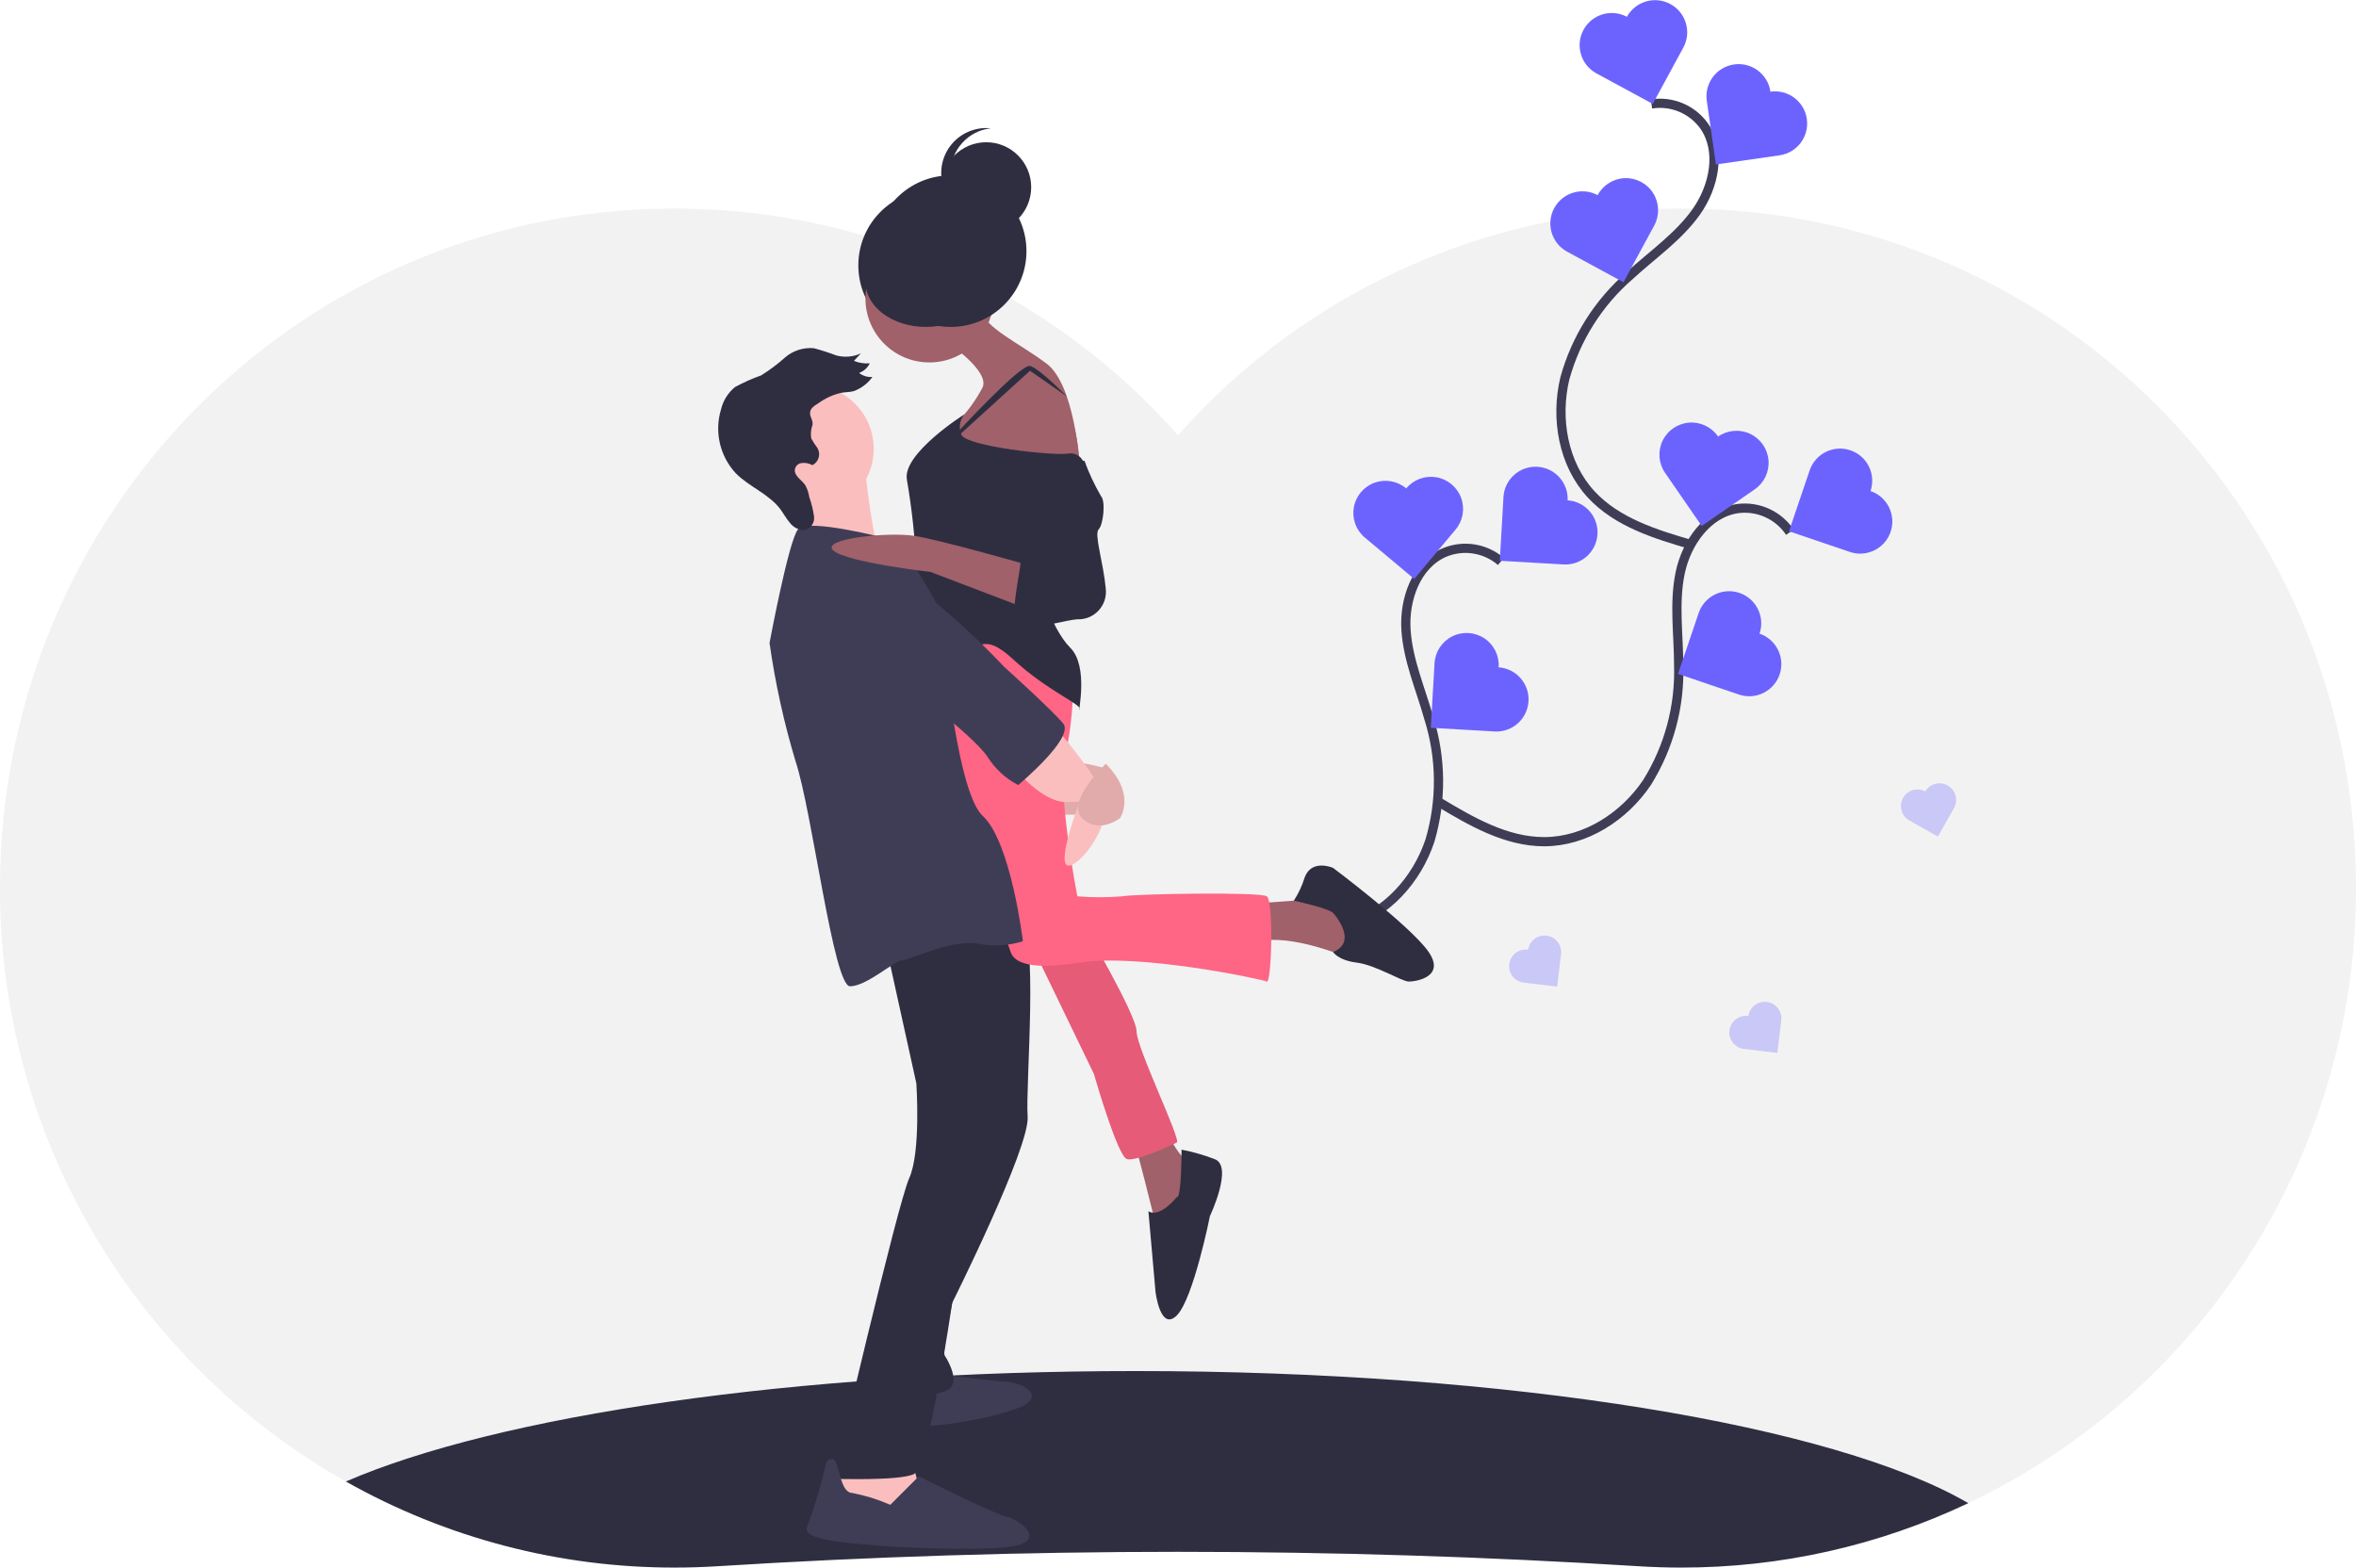
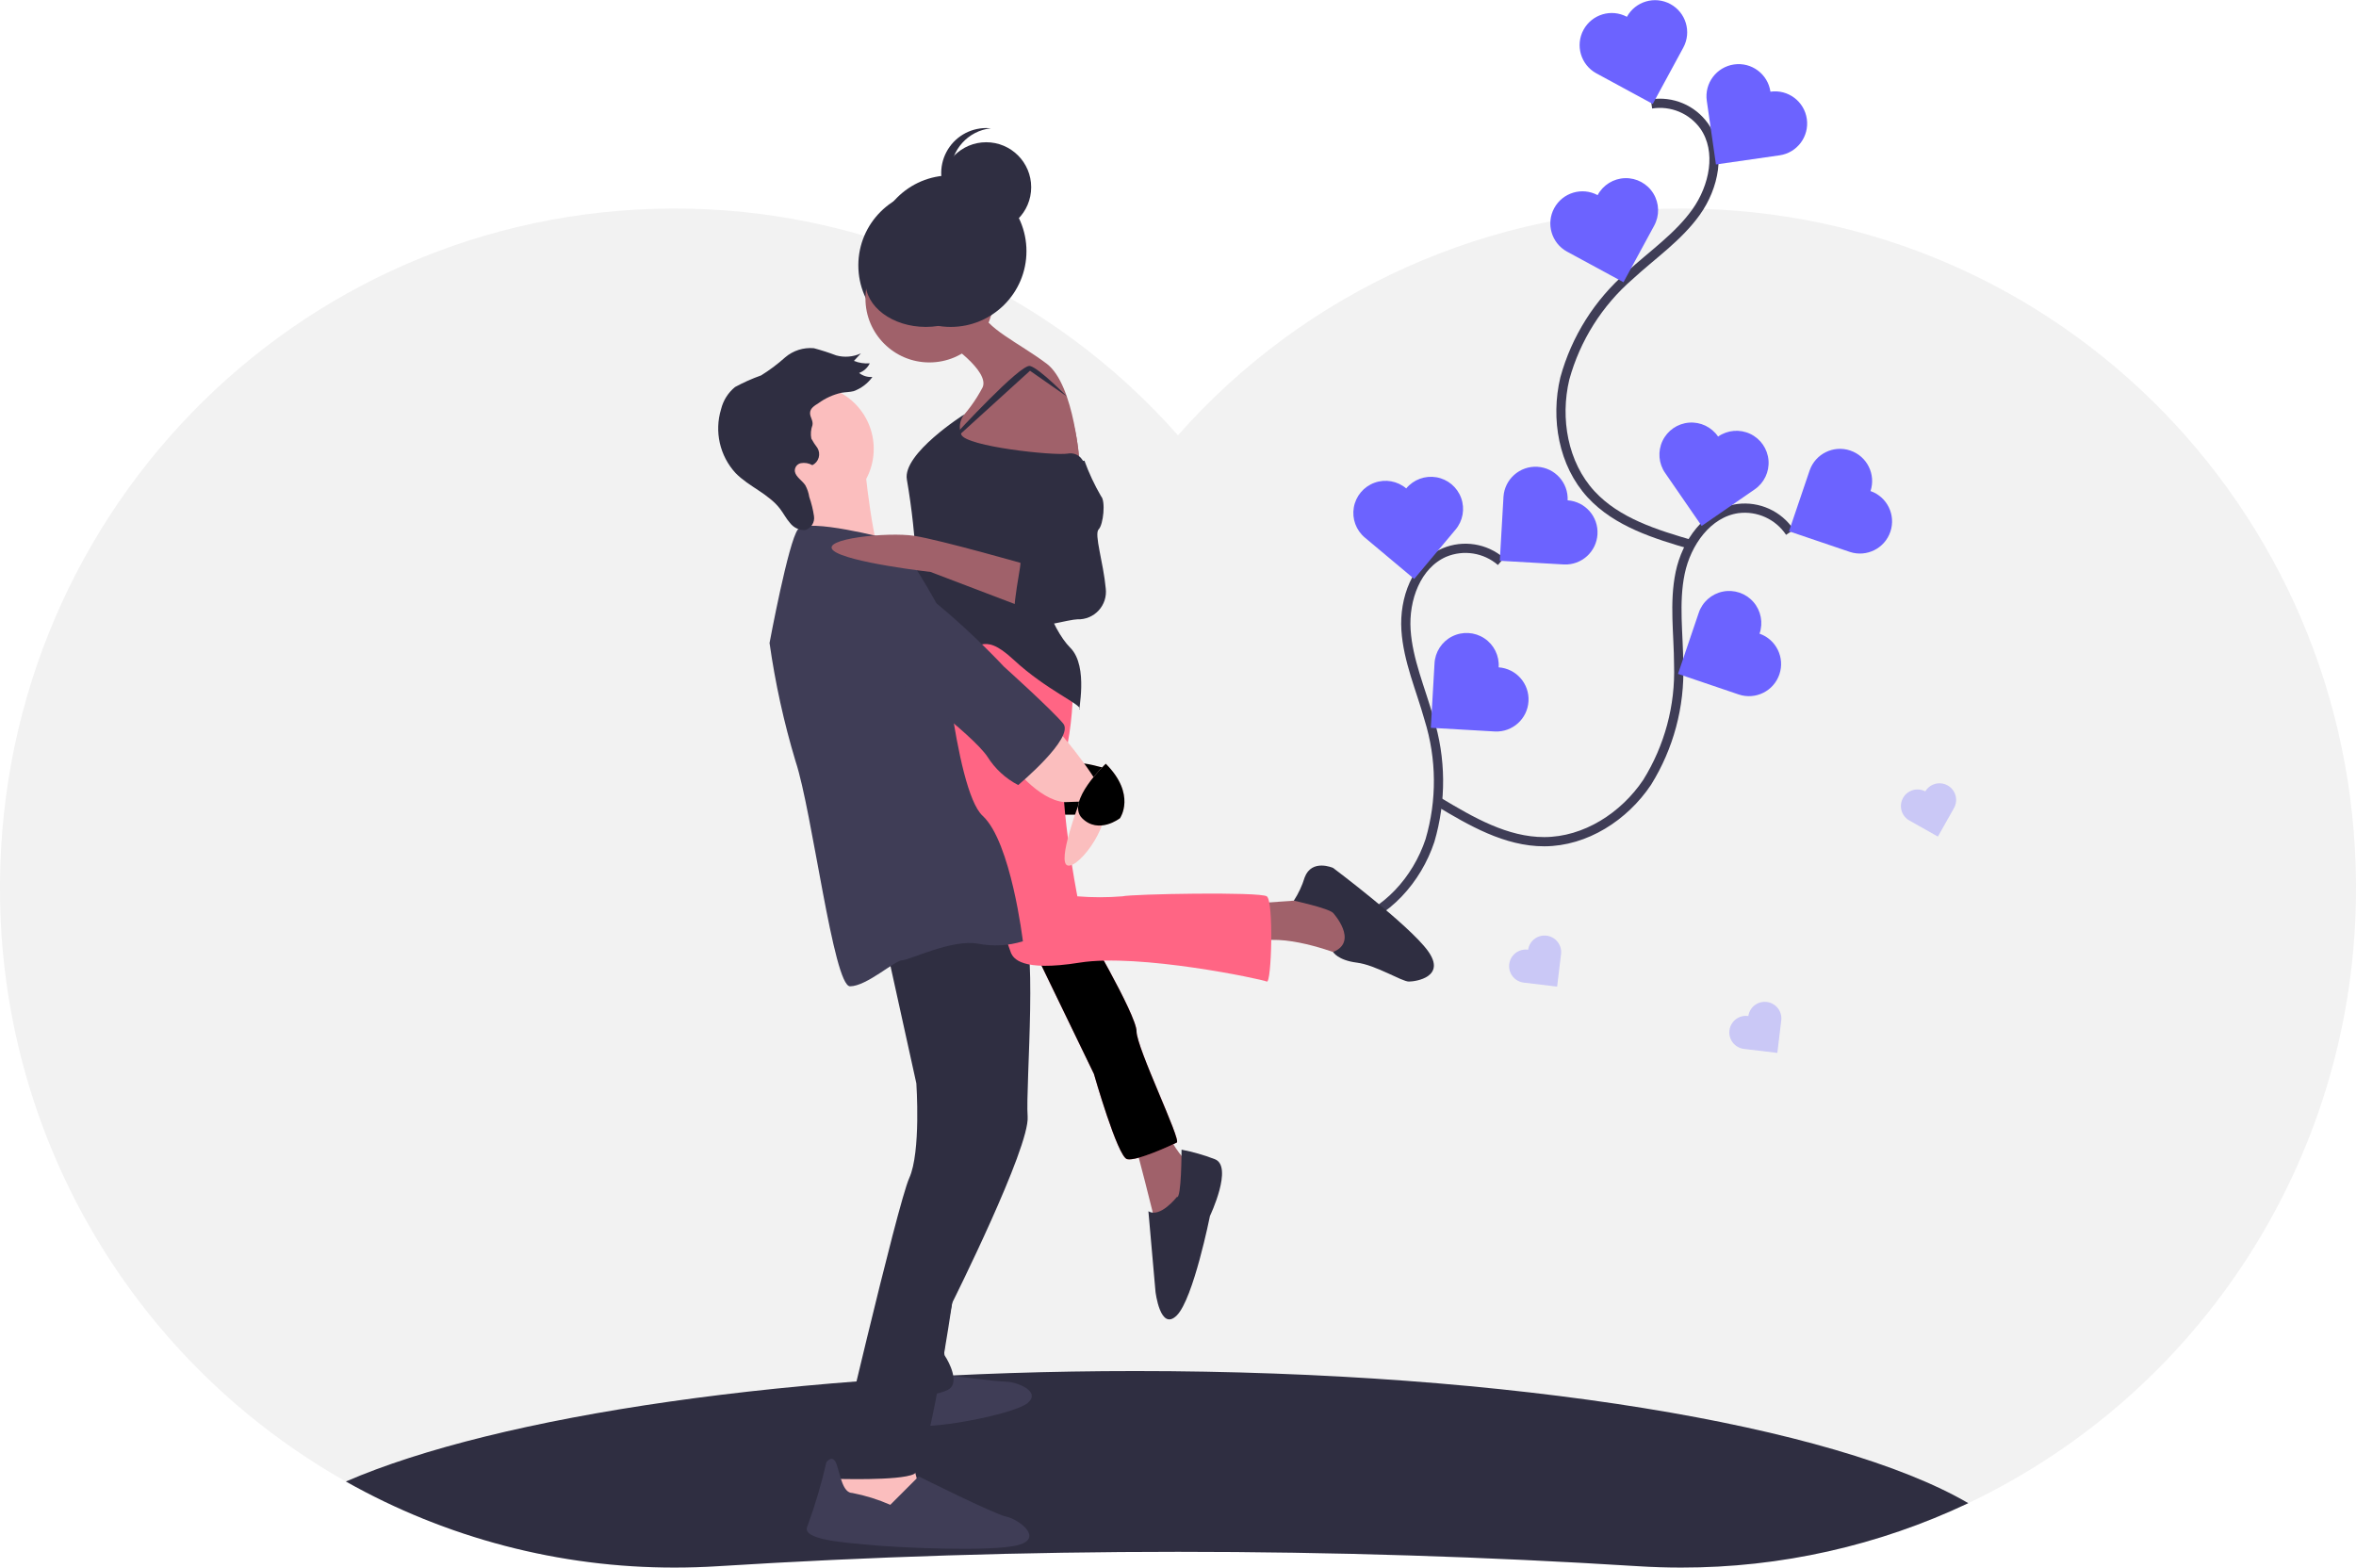
- <svg xmlns="http://www.w3.org/2000/svg" width="255.465" height="169.989" viewBox="0 0 255.465 169.989">
+ <svg xmlns="http://www.w3.org/2000/svg" width="255.465" height="169.989">
  <defs>
-     <style>.a{fill:#f2f2f2;}.b{fill:#2f2e41;}.c{fill:rgba(0,0,0,0);stroke:#3f3d56;stroke-miterlimit:10;}.d{fill:#6c63ff;}.e{fill:#fbbebe;}.f{opacity:0.1;}.g{fill:#3f3d56;}.h{fill:#a0616a;}.i{fill:#ff6584;}.j{opacity:0.3;}</style>
+     <style>
+       .cib{fill:#2f2e41}.cic{fill:transparent;stroke:#3f3d56;stroke-miterlimit:10}.cid{fill:#6c63ff}.cie{fill:#fbbebe}.ci{opacity:.1}.cig{fill:#3f3d56}.cih{fill:#a0616a}.cii{fill:#ff6584}.cij{opacity:.3}
+     </style>
  </defs>
-   <g transform="translate(0 0)">
-     <path class="a" d="M357.953,282.212a73.723,73.723,0,0,1-42.027,65.217,72.442,72.442,0,0,1-31.131,6.984q-2.322,0-4.611-.144a798.565,798.565,0,0,0-99.9,0q-2.288.143-4.611.144a72.418,72.418,0,0,1-35.668-9.333,73.741,73.741,0,0,1-37.491-62.868c-.811-41.255,31.845-74.984,72.817-75.174a72.762,72.762,0,0,1,54.9,24.589,72.762,72.762,0,0,1,54.9-24.589C326.108,207.228,358.764,240.957,357.953,282.212Z" transform="translate(-102.502 -184.423)" />
-     <path class="b" d="M424.5,712.367a72.441,72.441,0,0,1-31.131,6.984q-2.322,0-4.611-.144a798.56,798.56,0,0,0-99.9,0q-2.288.143-4.611.144a72.418,72.418,0,0,1-35.668-9.333c16.465-7.133,48.626-11.977,85.606-11.977C375.1,698.04,410.109,703.968,424.5,712.367Z" transform="translate(-211.075 -549.361)" />
-     <path class="c" d="M652.542,351.98a5.9,5.9,0,0,0-6.13-.971c-3.05,1.33-4.378,5.066-4.164,8.386s1.6,6.435,2.493,9.639a22.743,22.743,0,0,1,.105,13.208c-1.41,4.24-4.729,7.977-9.034,9.176-4,1.113-8.234,0-12.23-1.115" transform="translate(-489.794 -291.09)" />
-     <path class="d" d="M743.255,319.613a3.484,3.484,0,0,0-6.956-.4l-.4,6.956,6.956.4a3.484,3.484,0,0,0,.4-6.956Z" transform="translate(-573.273 -265.357)" />
-     <path class="d" d="M714.123,390.156a3.484,3.484,0,1,0-6.956-.4l-.4,6.956,6.956.4a3.484,3.484,0,0,0,.4-6.956Z" transform="translate(-551.621 -317.788)" />
-     <path class="d" d="M679.821,321.645a3.484,3.484,0,1,0-4.475,5.341l5.341,4.475,4.475-5.341a3.484,3.484,0,1,0-5.341-4.475Z" transform="translate(-527.342 -268.68)" />
-     <path class="c" d="M748.067,336.192a5.9,5.9,0,0,0-5.65-2.569c-3.294.47-5.569,3.717-6.248,6.974s-.175,6.627-.165,9.954a22.743,22.743,0,0,1-3.417,12.759c-2.489,3.711-6.683,6.429-11.152,6.438-4.148.008-7.936-2.2-11.491-4.333" transform="translate(-553.984 -278.473)" />
-     <path class="d" d="M866.881,313.037a3.484,3.484,0,0,0-6.6-2.24l-2.24,6.6,6.6,2.24a3.484,3.484,0,0,0,2.24-6.6Z" transform="translate(-664.058 -259.785)" />
-     <path class="d" d="M820.011,373.271a3.484,3.484,0,1,0-6.6-2.24l-2.24,6.6,6.6,2.24a3.484,3.484,0,0,0,2.24-6.6Z" transform="translate(-629.222 -304.554)" />
-     <path class="d" d="M809.708,299a3.484,3.484,0,1,0-5.736,3.956l3.956,5.736,5.736-3.956A3.484,3.484,0,1,0,809.708,299Z" transform="translate(-623.412 -251.658)" />
-     <path class="c" d="M771.544,162.656a5.9,5.9,0,0,1,5.722,2.4c1.892,2.737,1.054,6.612-.876,9.322s-4.746,4.629-7.194,6.881a22.743,22.743,0,0,0-7.045,11.173c-1.034,4.347-.18,9.272,2.849,12.558,2.811,3.05,7,4.333,10.984,5.492" transform="translate(-592.475 -151.384)" />
-     <path class="d" d="M774.7,120.783a3.484,3.484,0,0,1,6.125,3.322l-3.322,6.125-6.125-3.322a3.484,3.484,0,0,1,3.322-6.125Z" transform="translate(-598.292 -118.96)" />
-     <path class="d" d="M762.324,196.094a3.484,3.484,0,1,1,6.125,3.322l-3.322,6.125L759,202.219a3.484,3.484,0,0,1,3.322-6.125Z" transform="translate(-589.09 -174.935)" />
-     <path class="d" d="M830.129,149.036a3.484,3.484,0,0,1,.992,6.9l-6.9.992-.992-6.9a3.484,3.484,0,0,1,6.9-.992Z" transform="translate(-638.158 -139.093)" />
-     <rect class="e" width="6.419" height="3.338" transform="translate(113.098 85.005)" />
-     <rect class="f" width="6.419" height="3.338" transform="translate(113.098 85.005)" />
-     <circle class="b" cx="8.216" cy="8.216" r="8.216" transform="translate(93.071 20.56)" />
-     <path class="e" d="M560.365,441.9s-2.568-.77-3.081-.514,1.8,2.311,1.8,2.311Z" transform="translate(-440.464 -358.566)" />
-     <path class="f" d="M560.365,441.9s-2.568-.77-3.081-.514,1.8,2.311,1.8,2.311Z" transform="translate(-440.464 -358.566)" />
-     <path class="g" d="M484.357,699.54s5.905.77,6.932.77,3.851,1.027,2.311,2.311-11.3,3.081-12.581,2.311-3.081-3.081-1.8-3.338A41.508,41.508,0,0,0,484.357,699.54Z" transform="translate(-382.171 -550.476)" />
-     <path class="e" d="M351.052,613.864,349,617.458l2.568,1.284,4.878,1.027,2.568-3.338-1.027-3.851Z" transform="translate(-259.393 -455.3)" />
-     <path class="b" d="M490.946,633.54s-3.338,14.121-2.824,14.892,1.54,2.824.513,3.594-5.135,1.027-5.135,1.027l1.284-7.446,1.8-8.986Z" transform="translate(-385.679 -501.422)" />
-     <path class="b" d="M460.148,508.636l3.338,15.148s.513,7.446-.77,10.27-8.216,32.607-8.216,32.607,7.189.257,8.73-.513,4.139-18.554,4.139-18.554,8.442-16.877,8.185-20.215,1.276-20.293-.9-21.572S460.148,508.636,460.148,508.636Z" transform="translate(-364.125 -406.301)" />
-     <path class="g" d="M452.261,740.109l3.081-3.081s8.216,4.108,9.5,4.365,4.108,2.311,1.284,3.081-13.351.257-15.919,0-7.7-.513-6.932-2.054a56.179,56.179,0,0,0,2.054-6.932s.71-.981,1.125.28.672,3.058,1.7,3.058A19.629,19.629,0,0,1,452.261,740.109Z" transform="translate(-355.723 -576.924)" />
-     <path class="h" d="M629.27,499.053l7.189-.514,4.878,2.568-.514,3.081-2.054.514s-5.649-2.311-8.986-1.541S629.27,499.053,629.27,499.053Z" transform="translate(-493.193 -401.083)" />
-     <path class="b" d="M653.175,489.675s2.824,3.089,0,4.24c0,0,.513.895,2.568,1.151s4.878,2.054,5.648,2.054,4.108-.513,2.054-3.338-10.27-8.986-10.27-8.986-2.311-1.027-3.081,1.027a9.985,9.985,0,0,1-1.177,2.523S652.661,489.161,653.175,489.675Z" transform="translate(-508.625 -390.677)" />
-     <path class="h" d="M581.5,597.088s2.311,8.73,2.311,9.243,3.081-2.054,3.081-2.054l.514-4.622s-2.054-2.054-2.054-3.338S581.5,597.088,581.5,597.088Z" transform="translate(-458.517 -473.443)" />
-     <path class="b" d="M590.581,609.675s-1.8,2.311-3.081,1.54l.77,8.729s.513,4.365,2.311,2.568,3.594-10.784,3.594-10.784,2.568-5.392.513-6.162a21.381,21.381,0,0,0-3.594-1.027S591.094,609.932,590.581,609.675Z" transform="translate(-462.977 -479.867)" />
-     <path class="i" d="M534.5,509.054l7.7,15.919s2.568,8.986,3.594,9.243,4.878-1.541,5.392-1.8-4.365-10.27-4.365-12.067-5.905-11.81-5.905-11.81Z" transform="translate(-423.585 -408.516)" />
-     <path class="f" d="M534.5,509.054l7.7,15.919s2.568,8.986,3.594,9.243,4.878-1.541,5.392-1.8-4.365-10.27-4.365-12.067-5.905-11.81-5.905-11.81Z" transform="translate(-423.585 -408.516)" />
-     <path class="i" d="M512.391,389.162a34.494,34.494,0,0,1-.77,8.986c-1.027,3.595,1.284,15.405,1.284,15.405a30.173,30.173,0,0,0,4.878,0c1.027-.257,14.892-.513,15.662,0s.513,9.5,0,9.243-13.865-3.081-20.283-2.054-7.189-.513-7.446-1.027-4.622-14.378-4.622-14.378l-1.54-6.676-2.054-7.189,1.284-6.932Z" transform="translate(-396.084 -316.353)" />
-     <circle class="h" cx="6.932" cy="6.932" r="6.932" transform="translate(93.842 25.439)" />
-     <circle class="e" cx="6.932" cy="6.932" r="6.932" transform="translate(80.876 41.742)" />
-     <path class="h" d="M502.5,251.833s4.621,3.081,3.851,4.878a15.771,15.771,0,0,1-2.824,3.851l-.257,2.824,3.851,1.284,9.757.514s-.513-8.73-3.594-11.04-6.676-3.851-7.189-5.905S502.5,251.833,502.5,251.833Z" transform="translate(-399.801 -214.712)" />
-     <path class="h" d="M530.328,282a4.016,4.016,0,0,0-7.387.665,3.1,3.1,0,0,0,.3,2.5c1.8,3.081,3.081,5.392,3.081,5.392l5.648-.514S532.079,285.27,530.328,282Z" transform="translate(-414.89 -238.547)" />
-     <path class="b" d="M491.655,293.954s-6.749,4.258-6.235,7.083a75.587,75.587,0,0,1,1.027,9.5c0,1.8,1.8,7.446,4.365,8.473s2.568-1.8,6.162,1.54,7.446,4.878,7.189,5.392,1.027-4.621-1.027-6.676-4.365-7.959-2.311-10.527,3.851-9.243,3.851-9.243a1.53,1.53,0,0,0-1.8-1.284c-1.541.257-11.04-.77-11.554-2.054A2.168,2.168,0,0,1,491.655,293.954Z" transform="translate(-387.085 -249.024)" />
-     <path class="b" d="M506.055,280.94s7.047-7.675,8.073-7.419,3.985,3.3,3.985,3.3l-3.985-2.782-8.073,7.338Z" transform="translate(-402.443 -233.834)" />
-     <path class="e" d="M445.2,313.54s.964,10.384,2.279,11.354-9.982.713-9.982.713,2.568-7.959,1.027-8.986S445.2,313.54,445.2,313.54Z" transform="translate(-351.489 -263.582)" />
-     <path class="g" d="M440.338,342.443s-8.73-2.311-9.757-1.027S427.5,353.74,427.5,353.74a86.606,86.606,0,0,0,2.824,12.838c1.8,5.392,4.108,24.391,5.905,24.391s4.878-2.824,5.648-2.824,5.392-2.311,8.216-1.8a10,10,0,0,0,4.878-.257s-1.284-10.784-4.365-13.608-4.622-22.337-4.622-22.337S441.621,341.93,440.338,342.443Z" transform="translate(-344.057 -284.012)" />
-     <path class="e" d="M529.5,430.391s2.919,3.962,5.824,4.164l1.621-.056s-2.568,6.676-1.284,6.932,5.135-4.878,3.851-7.7-5.135-7.189-5.135-7.189Z" transform="translate(-419.868 -347.569)" />
-     <path class="e" d="M560.811,441.54s-4.365,4.108-2.568,5.905,4.108,0,4.108,0S564.149,444.878,560.811,441.54Z" transform="translate(-440.909 -358.718)" />
-     <path class="f" d="M560.811,441.54s-4.365,4.108-2.568,5.905,4.108,0,4.108,0S564.149,444.878,560.811,441.54Z" transform="translate(-440.909 -358.718)" />
-     <circle class="b" cx="8.216" cy="8.216" r="8.216" transform="translate(94.869 19.02)" />
-     <circle class="b" cx="4.878" cy="4.878" r="4.878" transform="translate(102.058 15.425)" />
-     <path class="b" d="M501.018,177.918a4.878,4.878,0,0,1,4.364-4.851,4.933,4.933,0,0,0-.513-.027,4.878,4.878,0,1,0,.513,9.729,4.878,4.878,0,0,1-4.365-4.851Z" transform="translate(-397.934 -159.155)" />
-     <ellipse class="b" cx="6.547" cy="4.878" rx="6.547" ry="4.878" transform="translate(93.842 25.695)" />
-     <path class="b" d="M416.072,274.284a2.7,2.7,0,0,0-.123,1.462,7.724,7.724,0,0,0,.656,1.007,1.319,1.319,0,0,1-.545,1.873,1.835,1.835,0,0,0-1.261-.213.821.821,0,0,0-.636.89c.09.593.781.973,1.133,1.5a3.885,3.885,0,0,1,.429,1.273,11.378,11.378,0,0,1,.512,2.072,1.357,1.357,0,0,1-.989,1.524,1.984,1.984,0,0,1-1.617-.784c-.418-.476-.7-1.039-1.083-1.54-1.244-1.627-3.37-2.385-4.81-3.861a7.148,7.148,0,0,1-1.576-6.927,4.466,4.466,0,0,1,1.515-2.407,19.746,19.746,0,0,1,2.826-1.26,18.538,18.538,0,0,0,2.6-1.95,4.213,4.213,0,0,1,3.122-1,24.987,24.987,0,0,1,2.425.783,3.924,3.924,0,0,0,2.674-.221l-.76.816a3.872,3.872,0,0,0,1.723.261,2.089,2.089,0,0,1-1.157,1.045,2.076,2.076,0,0,0,1.442.435,4.293,4.293,0,0,1-2.04,1.54c-.426.11-.89.1-1.33.177a6.751,6.751,0,0,0-2.491,1.133c-.4.255-.907.544-.9,1.073C415.808,273.432,416.164,273.792,416.072,274.284Z" transform="translate(-327.975 -228.183)" />
-     <path class="g" d="M455.625,355.459s-2.311,8.473,1.8,10.27S470,374.2,471.544,376.512a8.622,8.622,0,0,0,3.338,3.081s6.162-5.135,4.878-6.676-6.419-6.162-6.419-6.162S460.247,352.635,455.625,355.459Z" transform="translate(-364.479 -294.46)" />
-     <path class="h" d="M474.953,348.061s-9.433-2.7-12.29-3.146-10.3.321-8.763,1.605,10.527,2.311,10.527,2.311l10.784,4.108Z" transform="translate(-363.524 -286.806)" />
-     <path class="b" d="M532.288,314.31s.77,5.135.77,6.932,1.284,3.338.257,3.338-1.8-1.027-1.8,0-1.54,7.189,0,7.189,5.392-1.027,6.162-1.027a2.988,2.988,0,0,0,3.081-3.338c-.257-2.824-1.284-5.905-.77-6.419s.77-3.081.257-3.595a23.959,23.959,0,0,1-1.8-3.851Z" transform="translate(-420.859 -263.582)" />
-     <g class="j" transform="translate(163.684 101.405)">
-       <path class="d" d="M742.039,515.5a1.8,1.8,0,1,0-.429,3.573l3.573.429.429-3.573a1.8,1.8,0,0,0-3.573-.429Z" transform="translate(-740.025 -513.915)" />
-     </g>
-     <g class="j" transform="translate(206.079 84.903)">
-       <path class="d" d="M907.831,450.56a1.8,1.8,0,0,0-1.767,3.135l3.135,1.767,1.767-3.135a1.8,1.8,0,0,0-3.135-1.767Z" transform="translate(-905.148 -449.644)" />
-     </g>
-     <g class="j" transform="translate(187.562 108.594)">
-       <path class="d" d="M835.039,543.5a1.8,1.8,0,1,0-.429,3.573l3.573.429.429-3.573a1.8,1.8,0,0,0-3.573-.429Z" transform="translate(-833.025 -541.915)" />
-     </g>
+   <path fill="#f2f2f2" d="M255.451 97.789a73.723 73.723 0 0 1-42.027 65.217 72.442 72.442 0 0 1-31.131 6.984q-2.322 0-4.611-.144a798.565 798.565 0 0 0-99.9 0q-2.288.143-4.611.144a72.418 72.418 0 0 1-35.668-9.333A73.741 73.741 0 0 1 .012 97.789c-.811-41.255 31.845-74.984 72.817-75.174a72.762 72.762 0 0 1 54.9 24.589 72.762 72.762 0 0 1 54.9-24.589c40.977.19 73.633 33.919 72.822 75.174z" />
+   <path d="M213.425 163.006a72.441 72.441 0 0 1-31.131 6.984q-2.322 0-4.611-.144a798.56 798.56 0 0 0-99.9 0q-2.288.143-4.611.144a72.418 72.418 0 0 1-35.668-9.333c16.465-7.133 48.626-11.977 85.606-11.977 40.915-.001 75.924 5.927 90.315 14.326z" class="cib" />
+   <path d="M162.748 60.89a5.9 5.9 0 0 0-6.13-.971c-3.05 1.33-4.378 5.066-4.164 8.386s1.6 6.435 2.493 9.639a22.743 22.743 0 0 1 .105 13.208c-1.41 4.24-4.729 7.977-9.034 9.176-4 1.113-8.234 0-12.23-1.115" class="cic" />
+   <path d="M169.982 54.256a3.484 3.484 0 0 0-6.956-.4l-.4 6.956 6.956.4a3.484 3.484 0 0 0 .4-6.956zm-7.48 18.112a3.484 3.484 0 1 0-6.956-.4l-.4 6.956 6.956.4a3.484 3.484 0 0 0 .4-6.956zm-10.023-19.403a3.484 3.484 0 1 0-4.475 5.341l5.341 4.475 4.475-5.341a3.484 3.484 0 1 0-5.341-4.475z" class="cid" />
+   <path d="M194.083 57.719a5.9 5.9 0 0 0-5.65-2.569c-3.294.47-5.569 3.717-6.248 6.974s-.175 6.627-.165 9.954a22.743 22.743 0 0 1-3.417 12.759c-2.489 3.711-6.683 6.429-11.152 6.438-4.148.008-7.936-2.2-11.491-4.333" class="cic" />
+   <path d="M202.823 53.252a3.485 3.485 0 0 0-6.6-2.24l-2.24 6.6 6.6 2.24a3.485 3.485 0 0 0 2.24-6.6zm-12.034 15.465a3.485 3.485 0 1 0-6.6-2.24l-2.24 6.6 6.6 2.24a3.485 3.485 0 0 0 2.24-6.6zm-4.493-21.375a3.484 3.484 0 1 0-5.736 3.956l3.956 5.736 5.736-3.956a3.484 3.484 0 1 0-3.956-5.736z" class="cid" />
+   <path d="M179.069 11.272a5.9 5.9 0 0 1 5.722 2.4c1.892 2.737 1.054 6.612-.876 9.322s-4.746 4.629-7.194 6.881a22.743 22.743 0 0 0-7.045 11.173c-1.034 4.347-.18 9.272 2.849 12.558 2.811 3.05 7 4.333 10.984 5.492" class="cic" />
+   <path d="M176.408 1.823a3.484 3.484 0 0 1 6.125 3.322l-3.322 6.125-6.125-3.322a3.484 3.484 0 0 1 3.322-6.125zm-3.174 19.336a3.484 3.484 0 1 1 6.125 3.322l-3.322 6.125-6.127-3.322a3.484 3.484 0 0 1 3.322-6.125zm18.737-11.216a3.485 3.485 0 0 1 .992 6.9l-6.9.992-.992-6.9a3.485 3.485 0 0 1 6.9-.992z" class="cid" />
+   <path d="M113.098 85.005h6.419v3.338h-6.419z" class="cie" />
+   <path d="M113.098 85.005h6.419v3.338h-6.419z" class="cif" />
+   <circle cx="8.216" cy="8.216" r="8.216" class="cib" transform="translate(93.071 20.56)" />
+   <path d="M119.901 83.334s-2.568-.77-3.081-.514 1.8 2.311 1.8 2.311z" class="cie" />
+   <path d="M119.901 83.334s-2.568-.77-3.081-.514 1.8 2.311 1.8 2.311z" class="cif" />
+   <path d="M102.186 149.064s5.905.77 6.932.77 3.851 1.027 2.311 2.311-11.3 3.081-12.581 2.311-3.081-3.081-1.8-3.338a41.508 41.508 0 0 0 5.138-2.054z" class="cig" />
+   <path d="M91.659 158.564l-2.052 3.594 2.568 1.284 4.878 1.027 2.568-3.338-1.027-3.851z" class="cie" />
+   <path d="M105.267 132.118s-3.338 14.121-2.824 14.892 1.54 2.824.513 3.594-5.135 1.027-5.135 1.027l1.284-7.446 1.8-8.986z" class="cib" />
+   <path d="M96.023 102.335l3.338 15.148s.513 7.446-.77 10.27-8.216 32.607-8.216 32.607 7.189.257 8.73-.513 4.139-18.554 4.139-18.554 8.442-16.877 8.185-20.215 1.276-20.293-.9-21.572-14.506 2.829-14.506 2.829z" class="cib" />
+   <path d="M96.538 163.185l3.081-3.081s8.216 4.108 9.5 4.365 4.108 2.311 1.284 3.081-13.351.257-15.919 0-7.7-.513-6.932-2.054a56.179 56.179 0 0 0 2.054-6.932s.71-.981 1.125.28.672 3.058 1.7 3.058a19.629 19.629 0 0 1 4.107 1.283z" class="cig" />
+   <path d="M136.077 97.97l7.189-.514 4.878 2.568-.514 3.081-2.054.514s-5.649-2.311-8.986-1.541-.513-4.108-.513-4.108z" class="cih" />
+   <path d="M144.55 98.998s2.824 3.089 0 4.24c0 0 .513.895 2.568 1.151s4.878 2.054 5.648 2.054 4.108-.513 2.054-3.338-10.27-8.986-10.27-8.986-2.311-1.027-3.081 1.027a9.985 9.985 0 0 1-1.177 2.523s3.744.815 4.258 1.329z" class="cib" />
+   <path d="M122.983 123.645s2.311 8.73 2.311 9.243 3.081-2.054 3.081-2.054l.514-4.622s-2.054-2.054-2.054-3.338-3.852.771-3.852.771z" class="cih" />
+   <path d="M127.604 129.808s-1.8 2.311-3.081 1.54l.77 8.729s.513 4.365 2.311 2.568 3.594-10.784 3.594-10.784 2.568-5.392.513-6.162a21.381 21.381 0 0 0-3.594-1.027s0 5.393-.513 5.136z" class="cib" />
+   <path d="M110.915 100.538l7.7 15.919s2.568 8.986 3.594 9.243 4.878-1.541 5.392-1.8-4.365-10.27-4.365-12.067-5.905-11.81-5.905-11.81z" class="cii" />
+   <path d="M110.915 100.538l7.7 15.919s2.568 8.986 3.594 9.243 4.878-1.541 5.392-1.8-4.365-10.27-4.365-12.067-5.905-11.81-5.905-11.81z" class="cif" />
+   <path d="M116.307 72.809a34.494 34.494 0 0 1-.77 8.986c-1.027 3.595 1.284 15.405 1.284 15.405a30.173 30.173 0 0 0 4.878 0c1.027-.257 14.892-.513 15.662 0s.513 9.5 0 9.243-13.865-3.081-20.283-2.054-7.189-.513-7.446-1.027-4.622-14.378-4.622-14.378l-1.54-6.676-2.054-7.189 1.284-6.932z" class="cii" />
+   <circle cx="6.932" cy="6.932" r="6.932" class="cih" transform="translate(93.842 25.439)" />
+   <circle cx="6.932" cy="6.932" r="6.932" class="cie" transform="translate(80.876 41.742)" />
+   <path d="M102.699 37.121s4.621 3.081 3.851 4.878a15.771 15.771 0 0 1-2.824 3.851l-.257 2.824 3.851 1.284 9.757.514s-.513-8.73-3.594-11.04-6.676-3.851-7.189-5.905-3.595 3.594-3.595 3.594z" class="cih" />
+   <path d="M115.438 43.453a4.016 4.016 0 0 0-7.387.665 3.1 3.1 0 0 0 .3 2.5c1.8 3.081 3.081 5.392 3.081 5.392l5.648-.514s.109-4.773-1.642-8.043z" class="cih" />
+   <path d="M104.57 44.93s-6.749 4.258-6.235 7.083a75.587 75.587 0 0 1 1.027 9.5c0 1.8 1.8 7.446 4.365 8.473s2.568-1.8 6.162 1.54 7.446 4.878 7.189 5.392 1.027-4.621-1.027-6.676-4.365-7.959-2.311-10.527 3.851-9.243 3.851-9.243a1.53 1.53 0 0 0-1.8-1.284c-1.541.257-11.04-.77-11.554-2.054a2.168 2.168 0 0 1 .333-2.204z" class="cib" />
+   <path d="M103.612 47.106s7.047-7.675 8.073-7.419 3.985 3.3 3.985 3.3l-3.985-2.782-8.073 7.338z" class="cib" />
+   <path d="M93.711 49.958s.964 10.384 2.279 11.354-9.982.713-9.982.713 2.568-7.959 1.027-8.986 6.676-3.081 6.676-3.081z" class="cie" />
+   <path d="M96.281 58.431s-8.73-2.311-9.757-1.027-3.081 12.324-3.081 12.324a86.606 86.606 0 0 0 2.824 12.838c1.8 5.392 4.108 24.391 5.905 24.391s4.878-2.824 5.648-2.824 5.392-2.311 8.216-1.8a10 10 0 0 0 4.878-.257s-1.284-10.784-4.365-13.608-4.622-22.337-4.622-22.337-4.363-8.213-5.646-7.7z" class="cig" />
+   <path d="M109.632 82.822s2.919 3.962 5.824 4.164l1.621-.056s-2.568 6.676-1.284 6.932 5.135-4.878 3.851-7.7-5.135-7.189-5.135-7.189z" class="cie" />
+   <path d="M119.902 82.822s-4.365 4.108-2.568 5.905 4.108 0 4.108 0 1.798-2.567-1.54-5.905z" class="cie" />
+   <path d="M119.902 82.822s-4.365 4.108-2.568 5.905 4.108 0 4.108 0 1.798-2.567-1.54-5.905z" class="cif" />
+   <circle cx="8.216" cy="8.216" r="8.216" class="cib" transform="translate(94.869 19.02)" />
+   <circle cx="4.878" cy="4.878" r="4.878" class="cib" transform="translate(102.058 15.425)" />
+   <path d="M103.084 18.763a4.878 4.878 0 0 1 4.364-4.851 4.933 4.933 0 0 0-.513-.027 4.878 4.878 0 1 0 .513 9.729 4.878 4.878 0 0 1-4.365-4.851z" class="cib" />
+   <ellipse cx="6.547" cy="4.878" class="cib" rx="6.547" ry="4.878" transform="translate(93.842 25.695)" />
+   <path d="M88.097 46.101a2.7 2.7 0 0 0-.123 1.462 7.724 7.724 0 0 0 .656 1.007 1.319 1.319 0 0 1-.545 1.873 1.835 1.835 0 0 0-1.261-.213.821.821 0 0 0-.636.89c.09.593.781.973 1.133 1.5a3.885 3.885 0 0 1 .429 1.273 11.378 11.378 0 0 1 .512 2.072 1.357 1.357 0 0 1-.989 1.524 1.984 1.984 0 0 1-1.617-.784c-.418-.476-.7-1.039-1.083-1.54-1.244-1.627-3.37-2.385-4.81-3.861a7.148 7.148 0 0 1-1.576-6.927 4.466 4.466 0 0 1 1.515-2.407 19.746 19.746 0 0 1 2.826-1.26 18.538 18.538 0 0 0 2.6-1.95 4.213 4.213 0 0 1 3.122-1 24.987 24.987 0 0 1 2.425.783 3.924 3.924 0 0 0 2.674-.221l-.76.816a3.872 3.872 0 0 0 1.723.261 2.089 2.089 0 0 1-1.157 1.045 2.076 2.076 0 0 0 1.442.435 4.293 4.293 0 0 1-2.04 1.54c-.426.11-.89.1-1.33.177a6.751 6.751 0 0 0-2.491 1.133c-.4.255-.907.544-.9 1.073-.003.447.353.807.261 1.299z" class="cib" />
+   <path d="M91.146 60.999s-2.311 8.473 1.8 10.27 12.575 8.471 14.119 10.783a8.622 8.622 0 0 0 3.338 3.081s6.162-5.135 4.878-6.676-6.419-6.162-6.419-6.162-13.094-14.12-17.716-11.296z" class="cig" />
+   <path d="M111.429 61.255s-9.433-2.7-12.29-3.146-10.3.321-8.763 1.605 10.527 2.311 10.527 2.311l10.784 4.108z" class="cih" />
+   <path d="M111.429 50.728s.77 5.135.77 6.932 1.284 3.338.257 3.338-1.8-1.027-1.8 0-1.54 7.189 0 7.189 5.392-1.027 6.162-1.027a2.988 2.988 0 0 0 3.081-3.338c-.257-2.824-1.284-5.905-.77-6.419s.77-3.081.257-3.595a23.959 23.959 0 0 1-1.8-3.851z" class="cib" />
+   <g class="cij">
+     <path d="M165.698 102.99a1.8 1.8 0 1 0-.429 3.573l3.573.429.429-3.573a1.8 1.8 0 0 0-3.573-.429z" class="cid" />
+   </g>
+   <g class="cij">
+     <path d="M208.762 85.819a1.8 1.8 0 0 0-1.767 3.135l3.135 1.767 1.767-3.135a1.8 1.8 0 0 0-3.135-1.767z" class="cid" />
+   </g>
+   <g class="cij">
+     <path d="M189.576 110.179a1.8 1.8 0 1 0-.429 3.573l3.573.429.429-3.573a1.8 1.8 0 0 0-3.573-.429z" class="cid" />
  </g>
</svg>
